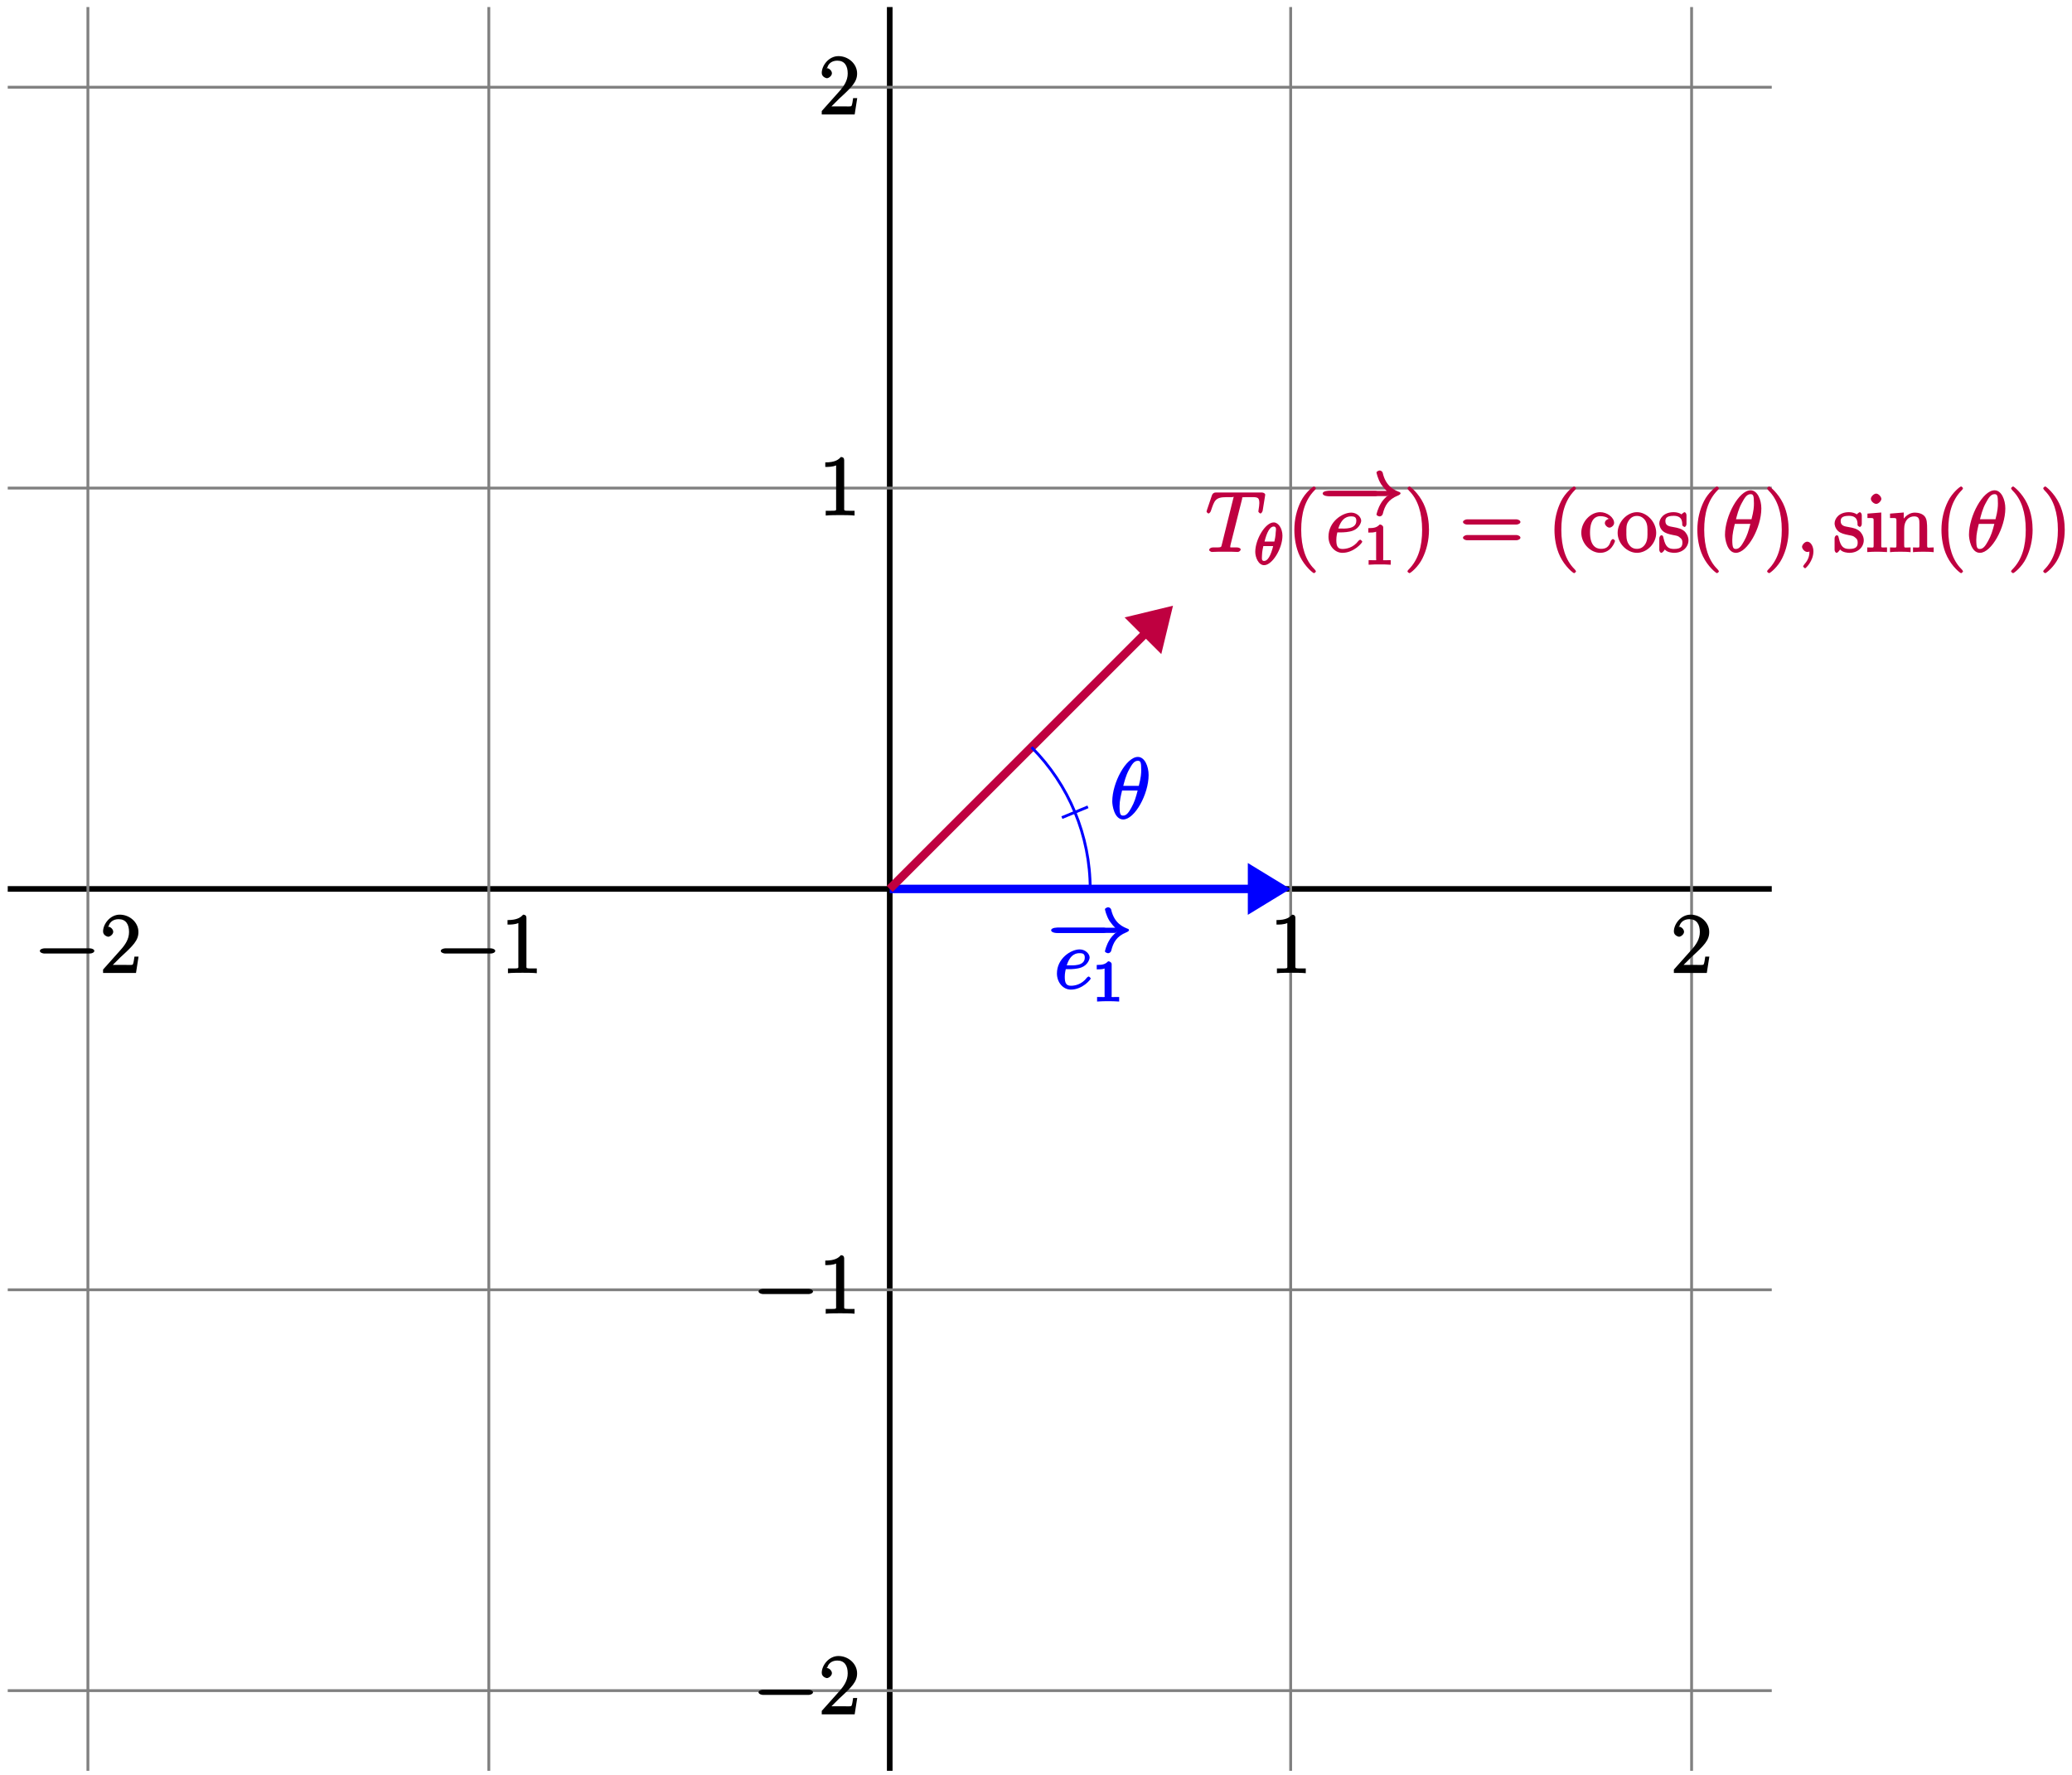
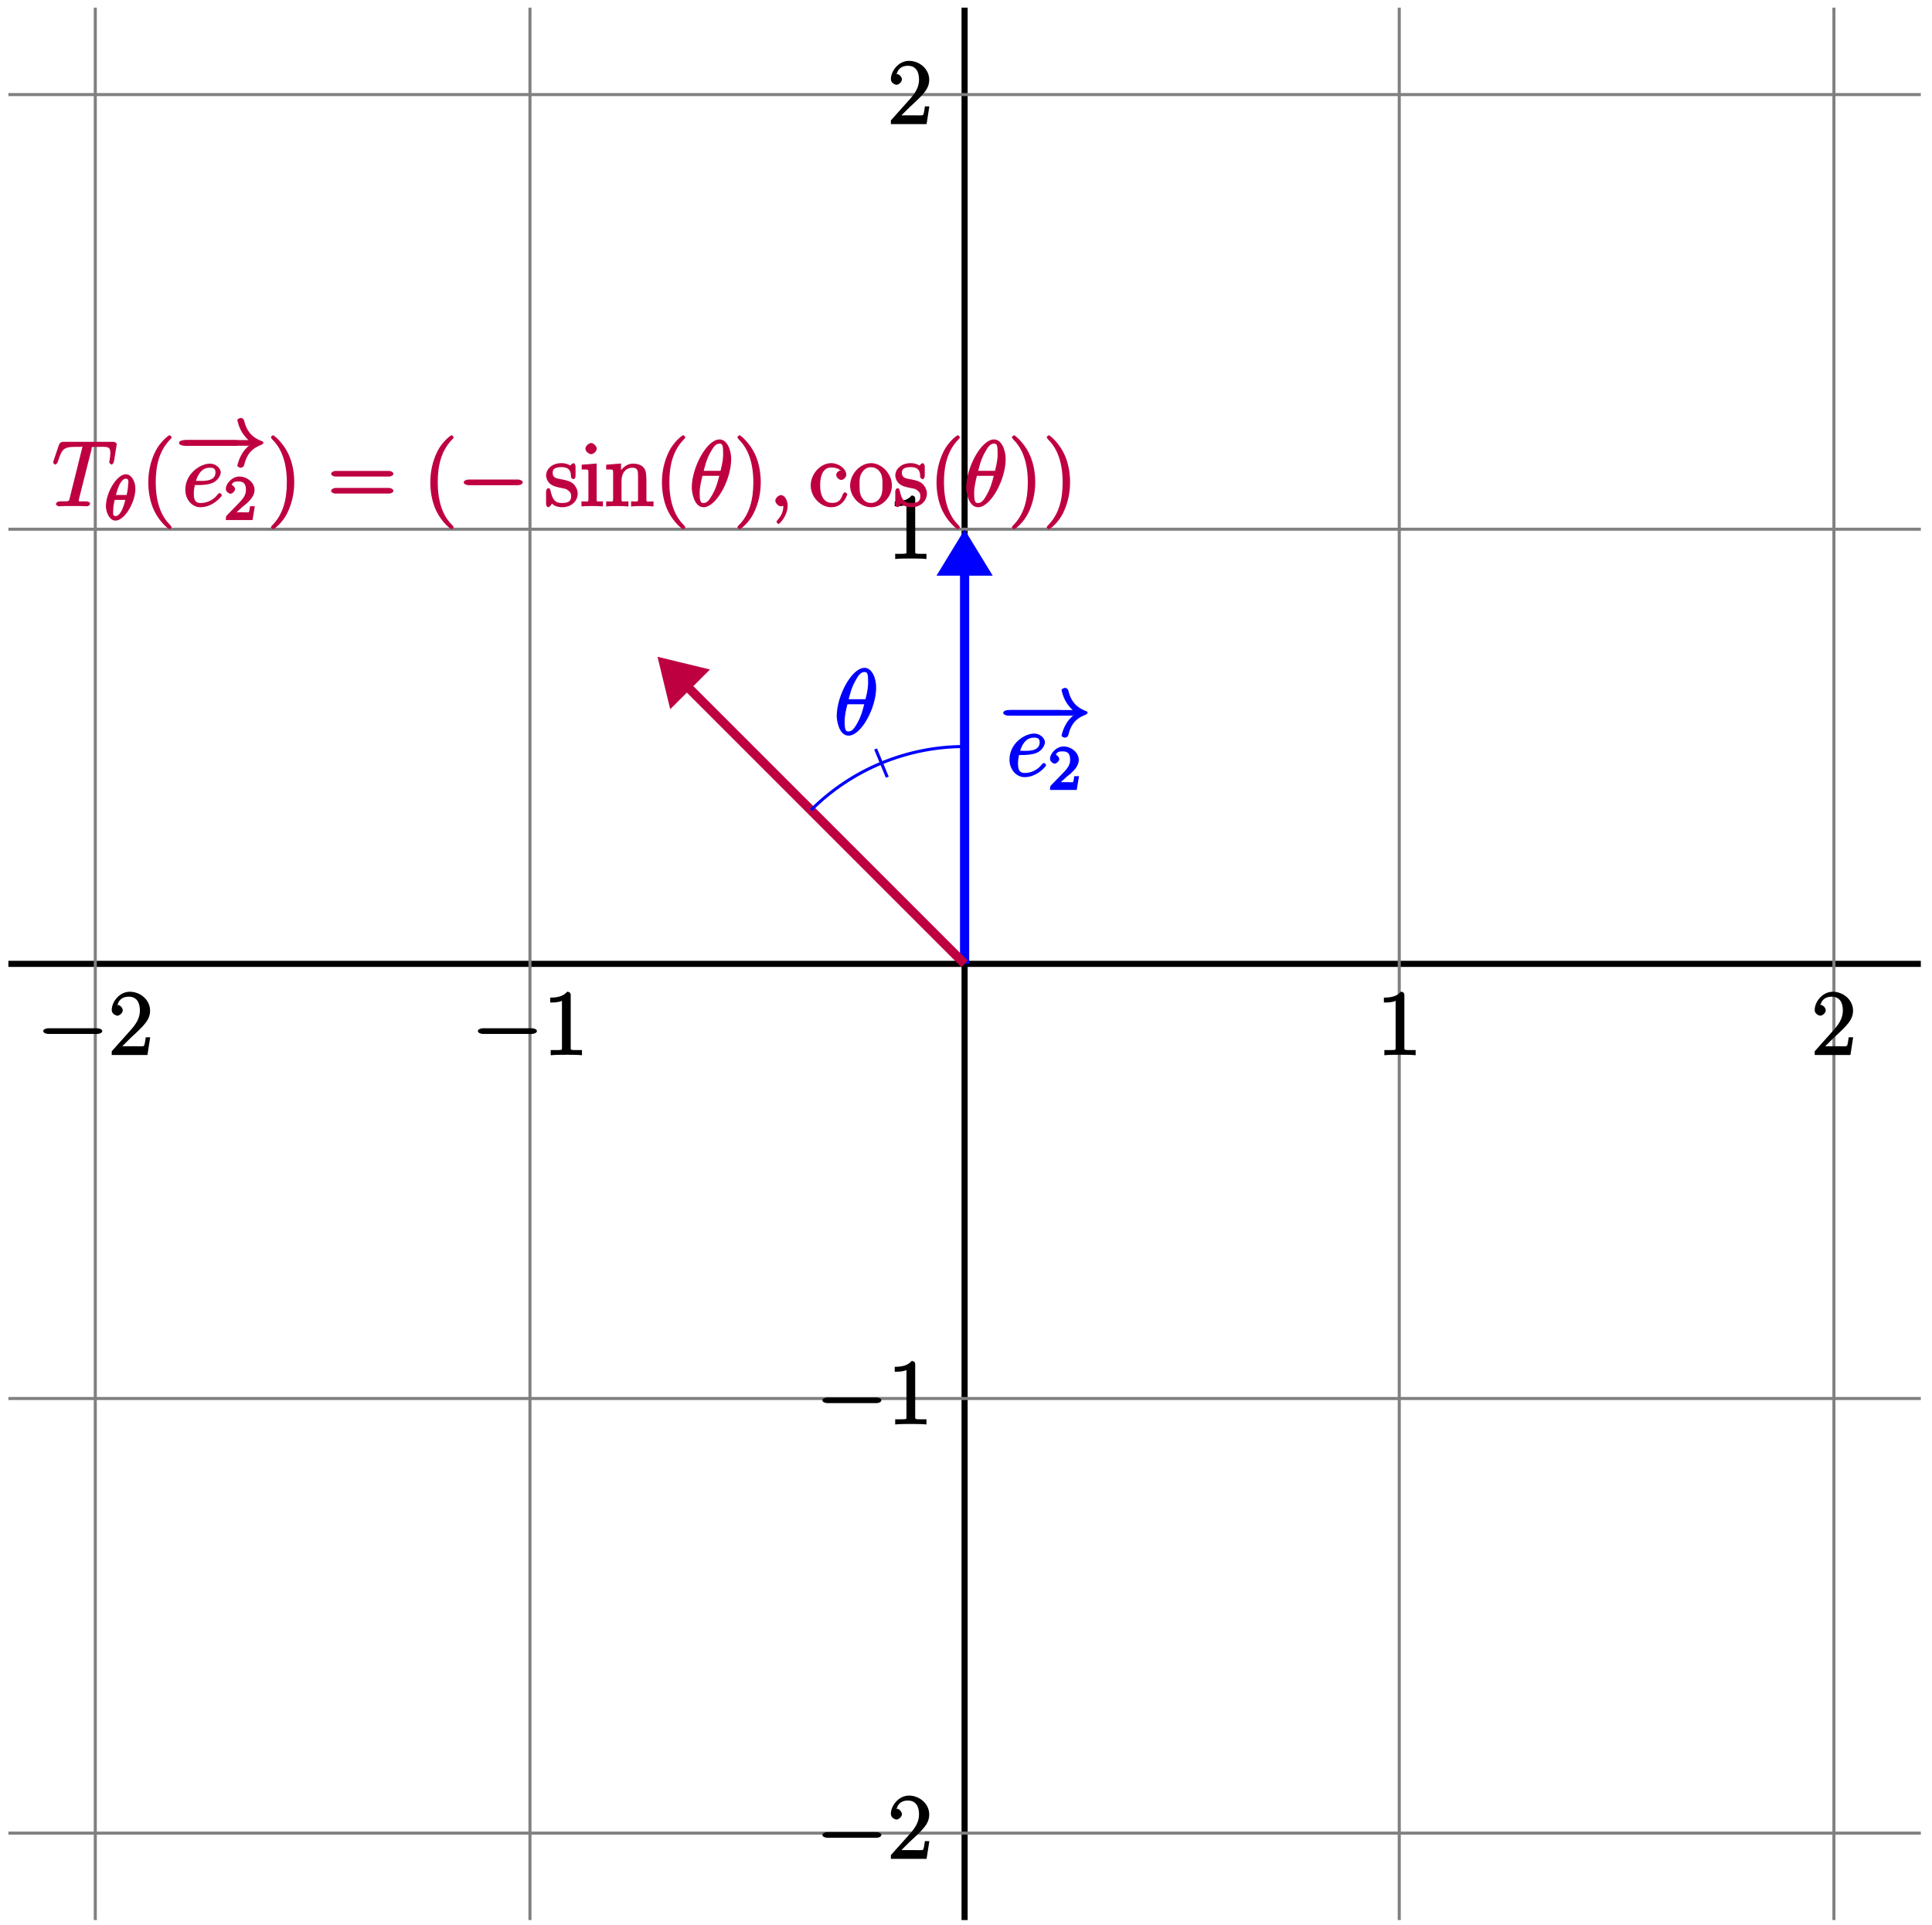
- <svg xmlns="http://www.w3.org/2000/svg" xmlns:xlink="http://www.w3.org/1999/xlink" width="293pt" height="251pt" viewBox="0 0 293 251" version="1.1">
+ <svg xmlns="http://www.w3.org/2000/svg" xmlns:xlink="http://www.w3.org/1999/xlink" width="252pt" height="251pt" viewBox="0 0 252 251" version="1.1">
  <defs>
    <g>
      <symbol overflow="visible" id="glyph0-0">
        <path style="stroke:none;" d="" />
      </symbol>
      <symbol overflow="visible" id="glyph0-1">
        <path style="stroke:none;" d="M 7.875 -2.75 C 8.078 -2.75 8.484 -2.875 8.484 -3.125 C 8.484 -3.359 8.078 -3.484 7.875 -3.484 L 1.406 -3.484 C 1.203 -3.484 0.781 -3.359 0.781 -3.125 C 0.781 -2.875 1.203 -2.75 1.406 -2.75 Z M 7.875 -2.75 " />
      </symbol>
      <symbol overflow="visible" id="glyph0-2">
        <path style="stroke:none;" d="M 9.828 -2.969 C 9.172 -2.469 8.844 -1.984 8.75 -1.828 C 8.219 -1 8.062 -0.156 8.062 -0.141 C 8.062 0 8.406 0.125 8.5 0.125 C 8.703 0.125 8.906 -0.031 8.953 -0.234 C 9.234 -1.406 9.734 -2.281 11.094 -2.828 C 11.234 -2.875 11.469 -3.031 11.469 -3.125 C 11.469 -3.203 11.328 -3.328 11.422 -3.281 C 10.656 -3.578 9.391 -4.047 8.938 -6.062 C 8.906 -6.203 8.703 -6.375 8.5 -6.375 C 8.406 -6.375 8.062 -6.234 8.062 -6.094 C 8.062 -6.078 8.219 -5.219 8.719 -4.422 C 8.969 -4.062 9.312 -3.641 9.516 -3.484 L 1.094 -3.484 C 0.875 -3.484 0.453 -3.359 0.453 -3.125 C 0.453 -2.875 0.875 -2.75 1.094 -2.75 L 9.516 -2.75 Z M 9.828 -2.969 " />
      </symbol>
      <symbol overflow="visible" id="glyph1-0">
        <path style="stroke:none;" d="" />
      </symbol>
      <symbol overflow="visible" id="glyph1-1">
        <path style="stroke:none;" d="M 5.266 -2.312 L 4.859 -2.312 C 4.797 -1.953 4.75 -1.406 4.625 -1.203 C 4.547 -1.094 3.984 -1.141 3.625 -1.141 L 1.406 -1.141 L 1.516 -0.891 C 1.844 -1.156 2.562 -1.922 2.875 -2.219 C 4.703 -3.891 5.422 -4.609 5.422 -5.797 C 5.422 -7.172 4.172 -8.25 2.781 -8.25 C 1.406 -8.25 0.422 -6.906 0.422 -5.875 C 0.422 -5.266 1.109 -5.125 1.141 -5.125 C 1.406 -5.125 1.859 -5.453 1.859 -5.828 C 1.859 -6.172 1.484 -6.547 1.141 -6.547 C 1.047 -6.547 1.016 -6.547 1.203 -6.609 C 1.359 -7.203 1.859 -7.609 2.625 -7.609 C 3.641 -7.609 4.094 -6.891 4.094 -5.797 C 4.094 -4.781 3.562 -4 2.875 -3.234 L 0.422 -0.484 L 0.422 0 L 5.078 0 L 5.438 -2.312 Z M 5.266 -2.312 " />
      </symbol>
      <symbol overflow="visible" id="glyph1-2">
        <path style="stroke:none;" d="M 3.594 -7.812 C 3.594 -8.078 3.438 -8.25 3.125 -8.25 C 2.797 -7.875 2.312 -7.484 0.922 -7.484 L 0.922 -6.844 C 1.359 -6.844 1.953 -6.844 2.453 -7.062 L 2.453 -1.062 C 2.453 -0.641 2.578 -0.641 1.531 -0.641 L 0.984 -0.641 L 0.984 0.031 C 1.484 -0.031 2.641 -0.031 3.031 -0.031 C 3.438 -0.031 4.578 -0.031 5.062 0.031 L 5.062 -0.641 L 4.531 -0.641 C 3.484 -0.641 3.594 -0.641 3.594 -1.062 Z M 3.594 -7.812 " />
      </symbol>
      <symbol overflow="visible" id="glyph1-3">
        <path style="stroke:none;" d="M 4.047 2.766 C 4.047 2.719 4 2.594 3.797 2.391 C 2.594 1.188 1.969 -0.688 1.969 -3.125 C 1.969 -5.438 2.484 -7.328 3.875 -8.734 C 4 -8.844 4.047 -8.984 4.047 -9.016 C 4.047 -9.078 3.828 -9.266 3.781 -9.266 C 3.625 -9.266 2.516 -8.359 1.938 -7.188 C 1.328 -5.969 1 -4.594 1 -3.125 C 1 -2.062 1.172 -0.641 1.797 0.641 C 2.5 2.078 3.641 3 3.781 3 C 3.828 3 4.047 2.828 4.047 2.766 Z M 4.047 2.766 " />
      </symbol>
      <symbol overflow="visible" id="glyph1-4">
        <path style="stroke:none;" d="M 3.531 -3.125 C 3.531 -4.031 3.406 -5.516 2.734 -6.891 C 2.031 -8.328 0.891 -9.266 0.766 -9.266 C 0.719 -9.266 0.484 -9.078 0.484 -9.016 C 0.484 -8.984 0.531 -8.844 0.734 -8.641 C 1.938 -7.438 2.562 -5.562 2.562 -3.125 C 2.562 -0.812 2.047 1.078 0.656 2.484 C 0.531 2.594 0.484 2.719 0.484 2.766 C 0.484 2.828 0.719 3 0.766 3 C 0.922 3 2.016 2.109 2.594 0.938 C 3.203 -0.281 3.531 -1.688 3.531 -3.125 Z M 3.531 -3.125 " />
      </symbol>
      <symbol overflow="visible" id="glyph1-5">
        <path style="stroke:none;" d="M 8.062 -3.875 C 8.234 -3.875 8.609 -4.016 8.609 -4.234 C 8.609 -4.453 8.25 -4.609 8.062 -4.609 L 1.031 -4.609 C 0.859 -4.609 0.484 -4.453 0.484 -4.25 C 0.484 -4.016 0.844 -3.875 1.031 -3.875 Z M 8.062 -1.656 C 8.234 -1.656 8.609 -1.797 8.609 -2.016 C 8.609 -2.234 8.25 -2.391 8.062 -2.391 L 1.031 -2.391 C 0.859 -2.391 0.484 -2.234 0.484 -2.016 C 0.484 -1.797 0.844 -1.656 1.031 -1.656 Z M 8.062 -1.656 " />
      </symbol>
      <symbol overflow="visible" id="glyph1-6">
+         <path style="stroke:none;" d="M 4.078 -5.203 C 4.078 -5.422 3.922 -5.625 3.797 -5.625 C 3.703 -5.625 3.359 -5.312 3.359 -5.312 C 3.125 -5.516 2.656 -5.625 2.266 -5.625 C 0.828 -5.625 0.234 -4.688 0.234 -4.031 C 0.234 -3.891 0.281 -3.375 0.734 -2.953 C 1.109 -2.625 1.641 -2.5 2.188 -2.391 C 2.844 -2.266 2.875 -2.266 3.172 -2.016 C 3.391 -1.844 3.5 -1.688 3.5 -1.344 C 3.5 -0.844 3.375 -0.422 2.312 -0.422 C 1.531 -0.422 1.109 -0.719 0.844 -1.906 C 0.797 -2.125 0.75 -2.25 0.734 -2.266 C 0.719 -2.312 0.562 -2.359 0.531 -2.359 C 0.391 -2.359 0.234 -2.141 0.234 -1.922 L 0.234 -0.297 C 0.234 -0.078 0.391 0.125 0.516 0.125 C 0.578 0.125 0.688 0.078 0.891 -0.172 C 0.953 -0.266 0.953 -0.281 1.016 -0.344 C 1.359 0.078 2.125 0.125 2.328 0.125 C 3.578 0.125 4.359 -0.719 4.359 -1.656 C 4.359 -2.312 3.922 -2.797 3.812 -2.906 C 3.375 -3.281 2.953 -3.391 2.156 -3.531 C 1.812 -3.609 1.094 -3.625 1.094 -4.344 C 1.094 -4.703 1.188 -5.109 2.266 -5.109 C 3.562 -5.109 3.469 -4.141 3.484 -3.781 C 3.5 -3.688 3.75 -3.531 3.797 -3.531 C 3.922 -3.531 4.078 -3.734 4.078 -3.953 Z M 4.078 -5.203 " />
+       </symbol>
+       <symbol overflow="visible" id="glyph1-7">
+         <path style="stroke:none;" d="M 2.234 -7.5 C 2.234 -7.812 1.828 -8.25 1.5 -8.25 C 1.188 -8.25 0.75 -7.844 0.75 -7.516 C 0.75 -7.156 1.203 -6.797 1.5 -6.797 C 1.859 -6.797 2.234 -7.25 2.234 -7.5 Z M 0.266 -5.281 L 0.266 -4.797 C 1.188 -4.797 1.141 -4.859 1.141 -4.281 L 1.141 -1.031 C 1.141 -0.484 1.172 -0.641 0.234 -0.641 L 0.234 0.016 C 0.734 -0.031 1.297 -0.031 1.656 -0.031 C 1.781 -0.031 2.469 -0.031 3.031 0.016 L 3.031 -0.641 C 2.109 -0.641 2.219 -0.547 2.219 -1.016 L 2.219 -5.578 L 0.266 -5.422 Z M 0.266 -5.281 " />
+       </symbol>
+       <symbol overflow="visible" id="glyph1-8">
+         <path style="stroke:none;" d="M 5.469 -3.047 C 5.469 -4.156 5.422 -4.609 5.156 -4.984 C 4.812 -5.453 4.141 -5.562 3.734 -5.562 C 2.562 -5.562 1.953 -4.422 1.906 -4.344 L 2.156 -4.344 L 2.156 -5.578 L 0.219 -5.422 L 0.219 -4.797 C 1.188 -4.797 1.125 -4.859 1.125 -4.266 L 1.125 -1.031 C 1.125 -0.484 1.156 -0.641 0.219 -0.641 L 0.219 0.031 C 0.688 -0.031 1.344 -0.031 1.672 -0.031 C 2.016 -0.031 2.672 -0.031 3.125 0.031 L 3.125 -0.641 C 2.219 -0.641 2.219 -0.484 2.219 -1.031 L 2.219 -3.25 C 2.219 -4.5 2.891 -5.031 3.641 -5.031 C 4.375 -5.031 4.375 -4.562 4.375 -3.844 L 4.375 -1.031 C 4.375 -0.484 4.406 -0.641 3.469 -0.641 L 3.469 0.031 C 3.938 -0.031 4.594 -0.031 4.922 -0.031 C 5.266 -0.031 5.922 -0.031 6.391 0.031 L 6.391 -0.641 C 5.625 -0.641 5.484 -0.484 5.469 -0.844 Z M 5.469 -3.047 " />
+       </symbol>
+       <symbol overflow="visible" id="glyph1-9">
        <path style="stroke:none;" d="M 4.328 -4.719 C 4.188 -4.719 3.578 -4.562 3.578 -4.078 C 3.578 -3.797 3.938 -3.438 4.234 -3.438 C 4.5 -3.438 4.891 -3.75 4.891 -4.094 C 4.891 -4.906 3.891 -5.625 2.922 -5.625 C 1.531 -5.625 0.25 -4.234 0.25 -2.719 C 0.25 -1.188 1.562 0.125 2.922 0.125 C 4.5 0.125 5.016 -1.453 5.016 -1.562 C 5.016 -1.672 4.766 -1.828 4.734 -1.828 C 4.625 -1.828 4.453 -1.641 4.406 -1.5 C 4.141 -0.641 3.672 -0.438 3.031 -0.438 C 2.297 -0.438 1.484 -0.922 1.484 -2.734 C 1.484 -4.719 2.344 -5.062 2.938 -5.062 C 3.391 -5.062 3.938 -4.922 4.047 -4.719 Z M 4.328 -4.719 " />
      </symbol>
-       <symbol overflow="visible" id="glyph1-7">
+       <symbol overflow="visible" id="glyph1-10">
        <path style="stroke:none;" d="M 5.641 -2.703 C 5.641 -4.25 4.312 -5.625 2.922 -5.625 C 1.5 -5.625 0.188 -4.203 0.188 -2.703 C 0.188 -1.172 1.547 0.125 2.922 0.125 C 4.328 0.125 5.641 -1.188 5.641 -2.703 Z M 2.922 -0.438 C 2.484 -0.438 2.062 -0.578 1.703 -1.172 C 1.391 -1.703 1.422 -2.312 1.422 -2.812 C 1.422 -3.266 1.375 -3.891 1.75 -4.422 C 2.078 -4.938 2.5 -5.094 2.922 -5.094 C 3.375 -5.094 3.766 -4.906 4.094 -4.453 C 4.453 -3.891 4.406 -3.25 4.406 -2.812 C 4.406 -2.391 4.453 -1.75 4.141 -1.188 C 3.812 -0.625 3.375 -0.438 2.922 -0.438 Z M 2.922 -0.438 " />
-       </symbol>
-       <symbol overflow="visible" id="glyph1-8">
-         <path style="stroke:none;" d="M 4.078 -5.203 C 4.078 -5.422 3.922 -5.625 3.797 -5.625 C 3.703 -5.625 3.359 -5.312 3.359 -5.312 C 3.125 -5.516 2.656 -5.625 2.266 -5.625 C 0.828 -5.625 0.234 -4.688 0.234 -4.031 C 0.234 -3.891 0.281 -3.375 0.734 -2.953 C 1.109 -2.625 1.641 -2.5 2.188 -2.391 C 2.844 -2.266 2.875 -2.266 3.172 -2.016 C 3.391 -1.844 3.5 -1.688 3.5 -1.344 C 3.5 -0.844 3.375 -0.422 2.312 -0.422 C 1.531 -0.422 1.109 -0.719 0.844 -1.906 C 0.797 -2.125 0.75 -2.25 0.734 -2.266 C 0.719 -2.312 0.562 -2.359 0.531 -2.359 C 0.391 -2.359 0.234 -2.141 0.234 -1.922 L 0.234 -0.297 C 0.234 -0.078 0.391 0.125 0.516 0.125 C 0.578 0.125 0.688 0.078 0.891 -0.172 C 0.953 -0.266 0.953 -0.281 1.016 -0.344 C 1.359 0.078 2.125 0.125 2.328 0.125 C 3.578 0.125 4.359 -0.719 4.359 -1.656 C 4.359 -2.312 3.922 -2.797 3.812 -2.906 C 3.375 -3.281 2.953 -3.391 2.156 -3.531 C 1.812 -3.609 1.094 -3.625 1.094 -4.344 C 1.094 -4.703 1.188 -5.109 2.266 -5.109 C 3.562 -5.109 3.469 -4.141 3.484 -3.781 C 3.5 -3.688 3.75 -3.531 3.797 -3.531 C 3.922 -3.531 4.078 -3.734 4.078 -3.953 Z M 4.078 -5.203 " />
-       </symbol>
-       <symbol overflow="visible" id="glyph1-9">
-         <path style="stroke:none;" d="M 2.234 -7.5 C 2.234 -7.812 1.828 -8.25 1.5 -8.25 C 1.188 -8.25 0.75 -7.844 0.75 -7.516 C 0.75 -7.156 1.203 -6.797 1.5 -6.797 C 1.859 -6.797 2.234 -7.25 2.234 -7.5 Z M 0.266 -5.281 L 0.266 -4.797 C 1.188 -4.797 1.141 -4.859 1.141 -4.281 L 1.141 -1.031 C 1.141 -0.484 1.172 -0.641 0.234 -0.641 L 0.234 0.016 C 0.734 -0.031 1.297 -0.031 1.656 -0.031 C 1.781 -0.031 2.469 -0.031 3.031 0.016 L 3.031 -0.641 C 2.109 -0.641 2.219 -0.547 2.219 -1.016 L 2.219 -5.578 L 0.266 -5.422 Z M 0.266 -5.281 " />
-       </symbol>
-       <symbol overflow="visible" id="glyph1-10">
-         <path style="stroke:none;" d="M 5.469 -3.047 C 5.469 -4.156 5.422 -4.609 5.156 -4.984 C 4.812 -5.453 4.141 -5.562 3.734 -5.562 C 2.562 -5.562 1.953 -4.422 1.906 -4.344 L 2.156 -4.344 L 2.156 -5.578 L 0.219 -5.422 L 0.219 -4.797 C 1.188 -4.797 1.125 -4.859 1.125 -4.266 L 1.125 -1.031 C 1.125 -0.484 1.156 -0.641 0.219 -0.641 L 0.219 0.031 C 0.688 -0.031 1.344 -0.031 1.672 -0.031 C 2.016 -0.031 2.672 -0.031 3.125 0.031 L 3.125 -0.641 C 2.219 -0.641 2.219 -0.484 2.219 -1.031 L 2.219 -3.25 C 2.219 -4.5 2.891 -5.031 3.641 -5.031 C 4.375 -5.031 4.375 -4.562 4.375 -3.844 L 4.375 -1.031 C 4.375 -0.484 4.406 -0.641 3.469 -0.641 L 3.469 0.031 C 3.938 -0.031 4.594 -0.031 4.922 -0.031 C 5.266 -0.031 5.922 -0.031 6.391 0.031 L 6.391 -0.641 C 5.625 -0.641 5.484 -0.484 5.469 -0.844 Z M 5.469 -3.047 " />
      </symbol>
      <symbol overflow="visible" id="glyph2-0">
        <path style="stroke:none;" d="" />
      </symbol>
      <symbol overflow="visible" id="glyph2-1">
        <path style="stroke:none;" d="M 2.141 -2.766 C 2.469 -2.766 3.281 -2.797 3.844 -3.016 C 4.75 -3.359 5 -4.203 5 -4.406 C 5 -4.938 4.391 -5.562 3.594 -5.562 C 2.344 -5.562 0.375 -4.281 0.375 -2.156 C 0.375 -0.891 1.25 0.125 2.344 0.125 C 3.969 0.125 5.156 -1.297 5.156 -1.453 C 5.156 -1.516 4.922 -1.734 4.875 -1.734 C 4.844 -1.734 4.703 -1.672 4.609 -1.562 C 3.844 -0.547 2.828 -0.422 2.359 -0.422 C 1.688 -0.422 1.484 -0.797 1.484 -1.688 C 1.484 -1.859 1.484 -2.156 1.625 -2.766 Z M 1.719 -3.156 C 2.234 -5 3.219 -5.031 3.594 -5.031 C 4.125 -5.031 4.312 -4.859 4.312 -4.406 C 4.312 -3.156 2.562 -3.312 2.062 -3.312 L 1.766 -3.312 Z M 1.719 -3.156 " />
      </symbol>
      <symbol overflow="visible" id="glyph2-2">
        <path style="stroke:none;" d="M 5.141 -7.438 C 5.219 -7.719 5.078 -7.688 5.266 -7.734 C 5.359 -7.75 5.75 -7.75 6 -7.75 C 7.203 -7.75 7.594 -7.859 7.594 -6.922 C 7.594 -6.734 7.547 -6.281 7.469 -5.844 L 7.453 -5.703 C 7.453 -5.656 7.672 -5.438 7.75 -5.438 C 7.859 -5.438 8.016 -5.641 8.062 -5.828 L 8.406 -7.953 C 8.422 -8.062 8.422 -8.078 8.422 -8.109 C 8.422 -8.25 8.203 -8.406 7.953 -8.406 L 1.422 -8.406 C 1.141 -8.406 0.969 -8.234 0.891 -8.016 L 0.172 -5.891 C 0.203 -5.953 0.125 -5.719 0.125 -5.703 C 0.125 -5.641 0.328 -5.438 0.406 -5.438 C 0.5 -5.438 0.688 -5.625 0.734 -5.781 C 1.234 -7.234 1.328 -7.75 2.922 -7.75 L 3.719 -7.75 C 4 -7.75 3.953 -7.906 3.953 -7.766 C 3.953 -7.734 3.953 -7.703 3.891 -7.5 L 2.297 -1.078 C 2.172 -0.609 2.312 -0.641 1.047 -0.641 C 0.75 -0.641 0.5 -0.484 0.5 -0.266 C 0.5 -0.141 0.797 0 0.859 0 C 1.156 0 1.469 -0.031 1.766 -0.031 L 3.641 -0.031 C 3.938 -0.031 4.25 0 4.547 0 C 4.688 0 4.953 -0.141 4.953 -0.375 C 4.953 -0.484 4.719 -0.641 4.406 -0.641 C 3.328 -0.641 3.484 -0.594 3.484 -0.781 C 3.484 -0.781 3.484 -0.875 3.531 -1.062 Z M 5.141 -7.438 " />
      </symbol>
      <symbol overflow="visible" id="glyph2-3">
        <path style="stroke:none;" d="M 5.453 -6.156 C 5.453 -7.375 4.906 -8.719 3.938 -8.719 C 2.266 -8.719 0.312 -5.062 0.312 -2.422 C 0.312 -1.875 0.594 0.125 1.859 0.125 C 3.484 0.125 5.453 -3.438 5.453 -6.156 Z M 1.828 -4.469 C 2.016 -5.172 2.219 -6.078 2.688 -6.922 C 3.078 -7.641 3.391 -8.172 3.922 -8.172 C 4.312 -8.172 4.406 -7.984 4.406 -6.844 C 4.406 -6.406 4.375 -5.812 4.062 -4.625 L 1.859 -4.625 Z M 3.938 -4.109 C 3.641 -2.938 3.438 -2.297 3.016 -1.547 C 2.672 -0.938 2.359 -0.422 1.859 -0.422 C 1.5 -0.422 1.344 -0.547 1.344 -1.734 C 1.344 -2.516 1.547 -3.328 1.703 -3.969 L 3.906 -3.969 Z M 3.938 -4.109 " />
      </symbol>
      <symbol overflow="visible" id="glyph2-4">
        <path style="stroke:none;" d="M 2.484 -0.094 C 2.484 -0.781 2.109 -1.453 1.609 -1.453 C 1.234 -1.453 0.875 -0.984 0.875 -0.734 C 0.875 -0.469 1.219 0 1.625 0 C 1.781 0 2.016 -0.078 2.125 -0.188 C 2.156 -0.219 2.062 -0.172 2.062 -0.172 C 2.094 -0.172 1.922 -0.156 1.922 -0.094 C 1.922 0.297 1.906 0.969 1.203 1.75 C 1.078 1.891 1.031 2.016 1.031 2.047 C 1.031 2.109 1.25 2.312 1.312 2.312 C 1.406 2.312 2.484 1.281 2.484 -0.094 Z M 2.484 -0.094 " />
      </symbol>
      <symbol overflow="visible" id="glyph3-0">
        <path style="stroke:none;" d="" />
      </symbol>
      <symbol overflow="visible" id="glyph3-1">
-         <path style="stroke:none;" d="M 2.688 -5.266 C 2.688 -5.469 2.484 -5.672 2.188 -5.672 C 1.812 -5.297 1.516 -5.156 0.578 -5.156 L 0.578 -4.531 C 0.984 -4.531 1.406 -4.531 1.688 -4.656 L 1.688 -0.844 C 1.688 -0.547 1.844 -0.625 1.094 -0.625 L 0.625 -0.625 L 0.625 0.016 C 1.141 -0.031 1.828 -0.031 2.188 -0.031 C 2.547 -0.031 3.234 -0.031 3.75 0.016 L 3.75 -0.625 L 3.281 -0.625 C 2.531 -0.625 2.688 -0.547 2.688 -0.844 Z M 2.688 -5.266 " />
+         <path style="stroke:none;" d="M 2.375 -1.688 C 2.5 -1.797 2.844 -2.062 2.969 -2.172 C 3.453 -2.625 3.984 -3.203 3.984 -3.922 C 3.984 -4.875 3 -5.672 2.016 -5.672 C 1.047 -5.672 0.234 -4.75 0.234 -4.047 C 0.234 -3.656 0.734 -3.422 0.844 -3.422 C 1.016 -3.422 1.438 -3.719 1.438 -4.031 C 1.438 -4.438 0.859 -4.625 1.016 -4.625 C 1.172 -5.016 1.531 -5.031 1.922 -5.031 C 2.656 -5.031 2.859 -4.594 2.859 -3.922 C 2.859 -3.094 2.328 -2.609 1.391 -1.656 L 0.375 -0.609 C 0.281 -0.531 0.234 -0.375 0.234 0 L 3.719 0 L 4.016 -1.797 L 3.391 -1.797 C 3.344 -1.453 3.328 -1.172 3.234 -1.031 C 3.188 -0.969 2.719 -1.016 2.594 -1.016 L 1.172 -1.016 L 1.297 -0.703 Z M 2.375 -1.688 " />
      </symbol>
      <symbol overflow="visible" id="glyph4-0">
        <path style="stroke:none;" d="" />
      </symbol>
      <symbol overflow="visible" id="glyph4-1">
        <path style="stroke:none;" d="M 4 -4.094 C 4 -5.094 3.438 -5.969 2.766 -5.969 C 1.578 -5.969 0.156 -3.578 0.156 -1.797 C 0.156 -1.031 0.609 0.078 1.406 0.078 C 2.562 0.078 4 -2.266 4 -4.094 Z M 1.422 -3.078 C 1.797 -4.688 2.266 -5.391 2.766 -5.391 C 3.25 -5.391 3.047 -4.719 3.047 -4.562 C 3.047 -4.125 2.906 -3.469 2.859 -3.266 L 1.469 -3.266 Z M 2.734 -2.812 C 2.359 -1.219 1.906 -0.516 1.406 -0.516 C 0.984 -0.516 1.109 -0.969 1.109 -1.328 C 1.109 -1.828 1.266 -2.484 1.297 -2.625 L 2.703 -2.625 Z M 2.734 -2.812 " />
      </symbol>
    </g>
  </defs>
  <g id="surface1">
    <path style="fill:none;stroke-width:0.797;stroke-linecap:butt;stroke-linejoin:miter;stroke:rgb(0%,0%,0%);stroke-opacity:1;stroke-miterlimit:10;" d="M -0.002 -124.726 L -0.002 124.727 " transform="matrix(1,0,0,-1,125.818,125.723)" />
    <path style="fill:none;stroke-width:0.797;stroke-linecap:butt;stroke-linejoin:miter;stroke:rgb(0%,0%,0%);stroke-opacity:1;stroke-miterlimit:10;" d="M -124.724 0 L 124.725 0 " transform="matrix(1,0,0,-1,125.818,125.723)" />
    <path style="fill:none;stroke-width:0.399;stroke-linecap:butt;stroke-linejoin:miter;stroke:rgb(50%,50%,50%);stroke-opacity:1;stroke-miterlimit:10;" d="M -113.388 -124.726 L -113.388 124.727 " transform="matrix(1,0,0,-1,125.818,125.723)" />
    <path style="fill:none;stroke-width:0.399;stroke-linecap:butt;stroke-linejoin:miter;stroke:rgb(50%,50%,50%);stroke-opacity:1;stroke-miterlimit:10;" d="M -124.724 -113.386 L 124.725 -113.386 " transform="matrix(1,0,0,-1,125.818,125.723)" />
    <g style="fill:rgb(0%,0%,0%);fill-opacity:1;">
      <use xlink:href="#glyph0-1" x="4.855" y="137.611" />
    </g>
    <g style="fill:rgb(0%,0%,0%);fill-opacity:1;">
      <use xlink:href="#glyph1-1" x="14.153" y="137.611" />
    </g>
    <g style="fill:rgb(0%,0%,0%);fill-opacity:1;">
      <use xlink:href="#glyph0-1" x="106.482" y="242.464" />
    </g>
    <g style="fill:rgb(0%,0%,0%);fill-opacity:1;">
      <use xlink:href="#glyph1-1" x="115.78" y="242.464" />
    </g>
    <path style="fill:none;stroke-width:0.399;stroke-linecap:butt;stroke-linejoin:miter;stroke:rgb(50%,50%,50%);stroke-opacity:1;stroke-miterlimit:10;" d="M -56.693 -124.726 L -56.693 124.727 " transform="matrix(1,0,0,-1,125.818,125.723)" />
    <path style="fill:none;stroke-width:0.399;stroke-linecap:butt;stroke-linejoin:miter;stroke:rgb(50%,50%,50%);stroke-opacity:1;stroke-miterlimit:10;" d="M -124.724 -56.695 L 124.725 -56.695 " transform="matrix(1,0,0,-1,125.818,125.723)" />
    <g style="fill:rgb(0%,0%,0%);fill-opacity:1;">
      <use xlink:href="#glyph0-1" x="61.549" y="137.611" />
    </g>
    <g style="fill:rgb(0%,0%,0%);fill-opacity:1;">
      <use xlink:href="#glyph1-2" x="70.847" y="137.611" />
    </g>
    <g style="fill:rgb(0%,0%,0%);fill-opacity:1;">
      <use xlink:href="#glyph0-1" x="106.482" y="185.771" />
    </g>
    <g style="fill:rgb(0%,0%,0%);fill-opacity:1;">
      <use xlink:href="#glyph1-2" x="115.78" y="185.771" />
    </g>
    <path style="fill:none;stroke-width:0.399;stroke-linecap:butt;stroke-linejoin:miter;stroke:rgb(50%,50%,50%);stroke-opacity:1;stroke-miterlimit:10;" d="M 56.694 -124.726 L 56.694 124.727 " transform="matrix(1,0,0,-1,125.818,125.723)" />
    <path style="fill:none;stroke-width:0.399;stroke-linecap:butt;stroke-linejoin:miter;stroke:rgb(50%,50%,50%);stroke-opacity:1;stroke-miterlimit:10;" d="M -124.724 56.692 L 124.725 56.692 " transform="matrix(1,0,0,-1,125.818,125.723)" />
    <g style="fill:rgb(0%,0%,0%);fill-opacity:1;">
      <use xlink:href="#glyph1-2" x="179.585" y="137.611" />
    </g>
    <g style="fill:rgb(0%,0%,0%);fill-opacity:1;">
      <use xlink:href="#glyph1-2" x="115.781" y="72.882" />
    </g>
    <path style="fill:none;stroke-width:0.399;stroke-linecap:butt;stroke-linejoin:miter;stroke:rgb(50%,50%,50%);stroke-opacity:1;stroke-miterlimit:10;" d="M 113.389 -124.726 L 113.389 124.727 " transform="matrix(1,0,0,-1,125.818,125.723)" />
    <path style="fill:none;stroke-width:0.399;stroke-linecap:butt;stroke-linejoin:miter;stroke:rgb(50%,50%,50%);stroke-opacity:1;stroke-miterlimit:10;" d="M -124.724 113.387 L 124.725 113.387 " transform="matrix(1,0,0,-1,125.818,125.723)" />
    <g style="fill:rgb(0%,0%,0%);fill-opacity:1;">
      <use xlink:href="#glyph1-1" x="236.279" y="137.611" />
    </g>
    <g style="fill:rgb(0%,0%,0%);fill-opacity:1;">
      <use xlink:href="#glyph1-1" x="115.781" y="16.188" />
    </g>
-     <path style="fill:none;stroke-width:1.196;stroke-linecap:butt;stroke-linejoin:miter;stroke:rgb(0%,0%,100%);stroke-opacity:1;stroke-miterlimit:10;" d="M -0.002 0 L 50.936 0 " transform="matrix(1,0,0,-1,125.818,125.723)" />
-     <path style="fill-rule:nonzero;fill:rgb(0%,0%,100%);fill-opacity:1;stroke-width:1.196;stroke-linecap:butt;stroke-linejoin:miter;stroke:rgb(0%,0%,100%);stroke-opacity:1;stroke-miterlimit:10;" d="M 4.862 0 L 0.596 2.602 L 0.596 -2.601 Z M 4.862 0 " transform="matrix(1,0,0,-1,176.4547,125.723)" />
-     <g style="fill:rgb(0%,0%,100%);fill-opacity:1;">
-       <use xlink:href="#glyph0-1" x="148.187" y="134.691" />
-     </g>
-     <g style="fill:rgb(0%,0%,100%);fill-opacity:1;">
-       <use xlink:href="#glyph0-2" x="148.187" y="134.691" />
-     </g>
-     <g style="fill:rgb(0%,0%,100%);fill-opacity:1;">
-       <use xlink:href="#glyph2-1" x="149.085" y="139.839" />
-     </g>
-     <g style="fill:rgb(0%,0%,100%);fill-opacity:1;">
-       <use xlink:href="#glyph3-1" x="154.511" y="141.632" />
-     </g>
-     <path style="fill:none;stroke-width:1.196;stroke-linecap:butt;stroke-linejoin:miter;stroke:rgb(75%,0%,25%);stroke-opacity:1;stroke-miterlimit:10;" d="M -0.002 0 L 36.018 36.016 " transform="matrix(1,0,0,-1,125.818,125.723)" />
-     <path style="fill-rule:nonzero;fill:rgb(75%,0%,25%);fill-opacity:1;stroke-width:1.196;stroke-linecap:butt;stroke-linejoin:miter;stroke:rgb(75%,0%,25%);stroke-opacity:1;stroke-miterlimit:10;" d="M 4.862 -0.001 L 0.597 2.601 L 0.597 -0.001 L 0.6 -2.601 Z M 4.862 -0.001 " transform="matrix(0.7071,-0.7071,-0.7071,-0.7071,161.6236,89.9174)" />
-     <g style="fill:rgb(75%,0%,25%);fill-opacity:1;">
-       <use xlink:href="#glyph2-2" x="170.489" y="78.063" />
-     </g>
-     <g style="fill:rgb(75%,0%,25%);fill-opacity:1;">
-       <use xlink:href="#glyph4-1" x="177.35" y="79.856" />
-     </g>
-     <g style="fill:rgb(75%,0%,25%);fill-opacity:1;">
-       <use xlink:href="#glyph1-3" x="182.033" y="78.063" />
-     </g>
-     <g style="fill:rgb(75%,0%,25%);fill-opacity:1;">
-       <use xlink:href="#glyph0-1" x="186.586" y="72.915" />
-     </g>
-     <g style="fill:rgb(75%,0%,25%);fill-opacity:1;">
-       <use xlink:href="#glyph0-2" x="186.586" y="72.915" />
-     </g>
-     <g style="fill:rgb(75%,0%,25%);fill-opacity:1;">
-       <use xlink:href="#glyph2-1" x="187.485" y="78.063" />
-     </g>
-     <g style="fill:rgb(75%,0%,25%);fill-opacity:1;">
-       <use xlink:href="#glyph3-1" x="192.91" y="79.856" />
-     </g>
-     <g style="fill:rgb(75%,0%,25%);fill-opacity:1;">
-       <use xlink:href="#glyph1-4" x="198.541" y="78.063" />
-     </g>
-     <g style="fill:rgb(75%,0%,25%);fill-opacity:1;">
-       <use xlink:href="#glyph1-5" x="206.396" y="78.063" />
-     </g>
-     <g style="fill:rgb(75%,0%,25%);fill-opacity:1;">
-       <use xlink:href="#glyph1-3" x="218.817" y="78.063" />
-       <use xlink:href="#glyph1-6" x="223.36" y="78.063" />
-       <use xlink:href="#glyph1-7" x="228.561" y="78.063" />
-       <use xlink:href="#glyph1-8" x="234.407" y="78.063" />
-       <use xlink:href="#glyph1-3" x="239.021" y="78.063" />
-     </g>
-     <g style="fill:rgb(75%,0%,25%);fill-opacity:1;">
-       <use xlink:href="#glyph2-3" x="243.617" y="78.063" />
-     </g>
-     <g style="fill:rgb(75%,0%,25%);fill-opacity:1;">
-       <use xlink:href="#glyph1-4" x="249.398" y="78.063" />
-     </g>
-     <g style="fill:rgb(75%,0%,25%);fill-opacity:1;">
-       <use xlink:href="#glyph2-4" x="253.95" y="78.063" />
-     </g>
-     <g style="fill:rgb(75%,0%,25%);fill-opacity:1;">
-       <use xlink:href="#glyph1-8" x="259.194" y="78.063" />
-       <use xlink:href="#glyph1-9" x="263.809" y="78.063" />
-       <use xlink:href="#glyph1-10" x="267.049" y="78.063" />
-       <use xlink:href="#glyph1-3" x="273.54" y="78.063" />
-     </g>
-     <g style="fill:rgb(75%,0%,25%);fill-opacity:1;">
-       <use xlink:href="#glyph2-3" x="278.119" y="78.063" />
-     </g>
-     <g style="fill:rgb(75%,0%,25%);fill-opacity:1;">
-       <use xlink:href="#glyph1-4" x="283.899" y="78.063" />
-       <use xlink:href="#glyph1-4" x="288.442" y="78.063" />
-     </g>
-     <path style="fill:none;stroke-width:0.399;stroke-linecap:butt;stroke-linejoin:miter;stroke:rgb(0%,0%,100%);stroke-opacity:1;stroke-miterlimit:10;" d="M 28.346 0 C 28.346 7.516 25.358 14.731 20.045 20.043 " transform="matrix(1,0,0,-1,125.818,125.723)" />
-     <path style="fill:none;stroke-width:0.399;stroke-linecap:butt;stroke-linejoin:miter;stroke:rgb(0%,0%,100%);stroke-opacity:1;stroke-miterlimit:10;" d="M 24.346 10.086 L 28.03 11.61 " transform="matrix(1,0,0,-1,125.818,125.723)" />
-     <g style="fill:rgb(0%,0%,100%);fill-opacity:1;">
-       <use xlink:href="#glyph2-3" x="156.972" y="115.773" />
+     <path style="fill:none;stroke-width:1.196;stroke-linecap:butt;stroke-linejoin:miter;stroke:rgb(0%,0%,100%);stroke-opacity:1;stroke-miterlimit:10;" d="M -0.002 0 L -0.002 50.934 " transform="matrix(1,0,0,-1,125.818,125.723)" />
+     <path style="fill-rule:nonzero;fill:rgb(0%,0%,100%);fill-opacity:1;stroke-width:1.196;stroke-linecap:butt;stroke-linejoin:miter;stroke:rgb(0%,0%,100%);stroke-opacity:1;stroke-miterlimit:10;" d="M 4.86 0.002 L 0.598 2.599 L 0.598 -2.6 Z M 4.86 0.002 " transform="matrix(0,-1,-1,0,125.818,75.08625)" />
+     <g style="fill:rgb(0%,0%,100%);fill-opacity:1;">
+       <use xlink:href="#glyph0-1" x="130.4" y="96.098" />
+     </g>
+     <g style="fill:rgb(0%,0%,100%);fill-opacity:1;">
+       <use xlink:href="#glyph0-2" x="130.4" y="96.098" />
+     </g>
+     <g style="fill:rgb(0%,0%,100%);fill-opacity:1;">
+       <use xlink:href="#glyph2-1" x="131.298" y="101.246" />
+     </g>
+     <g style="fill:rgb(0%,0%,100%);fill-opacity:1;">
+       <use xlink:href="#glyph3-1" x="136.724" y="103.039" />
+     </g>
+     <path style="fill:none;stroke-width:1.196;stroke-linecap:butt;stroke-linejoin:miter;stroke:rgb(75%,0%,25%);stroke-opacity:1;stroke-miterlimit:10;" d="M -0.002 0 L -36.017 36.016 " transform="matrix(1,0,0,-1,125.818,125.723)" />
+     <path style="fill-rule:nonzero;fill:rgb(75%,0%,25%);fill-opacity:1;stroke-width:1.196;stroke-linecap:butt;stroke-linejoin:miter;stroke:rgb(75%,0%,25%);stroke-opacity:1;stroke-miterlimit:10;" d="M 4.861 0.001 L 0.599 2.6 L 0.597 0.001 L 0.597 -2.601 Z M 4.861 0.001 " transform="matrix(-0.7071,-0.7071,-0.7071,0.7071,90.0124,89.9174)" />
+     <g style="fill:rgb(75%,0%,25%);fill-opacity:1;">
+       <use xlink:href="#glyph2-2" x="6.799" y="66.037" />
+     </g>
+     <g style="fill:rgb(75%,0%,25%);fill-opacity:1;">
+       <use xlink:href="#glyph4-1" x="13.66" y="67.83" />
+     </g>
+     <g style="fill:rgb(75%,0%,25%);fill-opacity:1;">
+       <use xlink:href="#glyph1-3" x="18.343" y="66.037" />
+     </g>
+     <g style="fill:rgb(75%,0%,25%);fill-opacity:1;">
+       <use xlink:href="#glyph0-1" x="22.896" y="60.889" />
+     </g>
+     <g style="fill:rgb(75%,0%,25%);fill-opacity:1;">
+       <use xlink:href="#glyph0-2" x="22.896" y="60.889" />
+     </g>
+     <g style="fill:rgb(75%,0%,25%);fill-opacity:1;">
+       <use xlink:href="#glyph2-1" x="23.795" y="66.037" />
+     </g>
+     <g style="fill:rgb(75%,0%,25%);fill-opacity:1;">
+       <use xlink:href="#glyph3-1" x="29.22" y="67.83" />
+     </g>
+     <g style="fill:rgb(75%,0%,25%);fill-opacity:1;">
+       <use xlink:href="#glyph1-4" x="34.851" y="66.037" />
+     </g>
+     <g style="fill:rgb(75%,0%,25%);fill-opacity:1;">
+       <use xlink:href="#glyph1-5" x="42.706" y="66.037" />
+     </g>
+     <g style="fill:rgb(75%,0%,25%);fill-opacity:1;">
+       <use xlink:href="#glyph1-3" x="55.127" y="66.037" />
+     </g>
+     <g style="fill:rgb(75%,0%,25%);fill-opacity:1;">
+       <use xlink:href="#glyph0-1" x="59.702" y="66.037" />
+     </g>
+     <g style="fill:rgb(75%,0%,25%);fill-opacity:1;">
+       <use xlink:href="#glyph1-6" x="70.993" y="66.037" />
+       <use xlink:href="#glyph1-7" x="75.608" y="66.037" />
+       <use xlink:href="#glyph1-8" x="78.848" y="66.037" />
+       <use xlink:href="#glyph1-3" x="85.339" y="66.037" />
+     </g>
+     <g style="fill:rgb(75%,0%,25%);fill-opacity:1;">
+       <use xlink:href="#glyph2-3" x="89.918" y="66.037" />
+     </g>
+     <g style="fill:rgb(75%,0%,25%);fill-opacity:1;">
+       <use xlink:href="#glyph1-4" x="95.698" y="66.037" />
+     </g>
+     <g style="fill:rgb(75%,0%,25%);fill-opacity:1;">
+       <use xlink:href="#glyph2-4" x="100.25" y="66.037" />
+     </g>
+     <g style="fill:rgb(75%,0%,25%);fill-opacity:1;">
+       <use xlink:href="#glyph1-9" x="105.495" y="66.037" />
+       <use xlink:href="#glyph1-10" x="110.696" y="66.037" />
+       <use xlink:href="#glyph1-6" x="116.542" y="66.037" />
+       <use xlink:href="#glyph1-3" x="121.156" y="66.037" />
+     </g>
+     <g style="fill:rgb(75%,0%,25%);fill-opacity:1;">
+       <use xlink:href="#glyph2-3" x="125.72" y="66.037" />
+     </g>
+     <g style="fill:rgb(75%,0%,25%);fill-opacity:1;">
+       <use xlink:href="#glyph1-4" x="131.5" y="66.037" />
+       <use xlink:href="#glyph1-4" x="136.043" y="66.037" />
+     </g>
+     <path style="fill:none;stroke-width:0.399;stroke-linecap:butt;stroke-linejoin:miter;stroke:rgb(0%,0%,100%);stroke-opacity:1;stroke-miterlimit:10;" d="M -0.002 28.348 C -7.517 28.348 -14.728 25.36 -20.045 20.043 " transform="matrix(1,0,0,-1,125.818,125.723)" />
+     <path style="fill:none;stroke-width:0.399;stroke-linecap:butt;stroke-linejoin:miter;stroke:rgb(0%,0%,100%);stroke-opacity:1;stroke-miterlimit:10;" d="M -10.084 24.348 L -11.611 28.028 " transform="matrix(1,0,0,-1,125.818,125.723)" />
+     <g style="fill:rgb(0%,0%,100%);fill-opacity:1;">
+       <use xlink:href="#glyph2-3" x="108.827" y="95.83" />
    </g>
  </g>
</svg>
